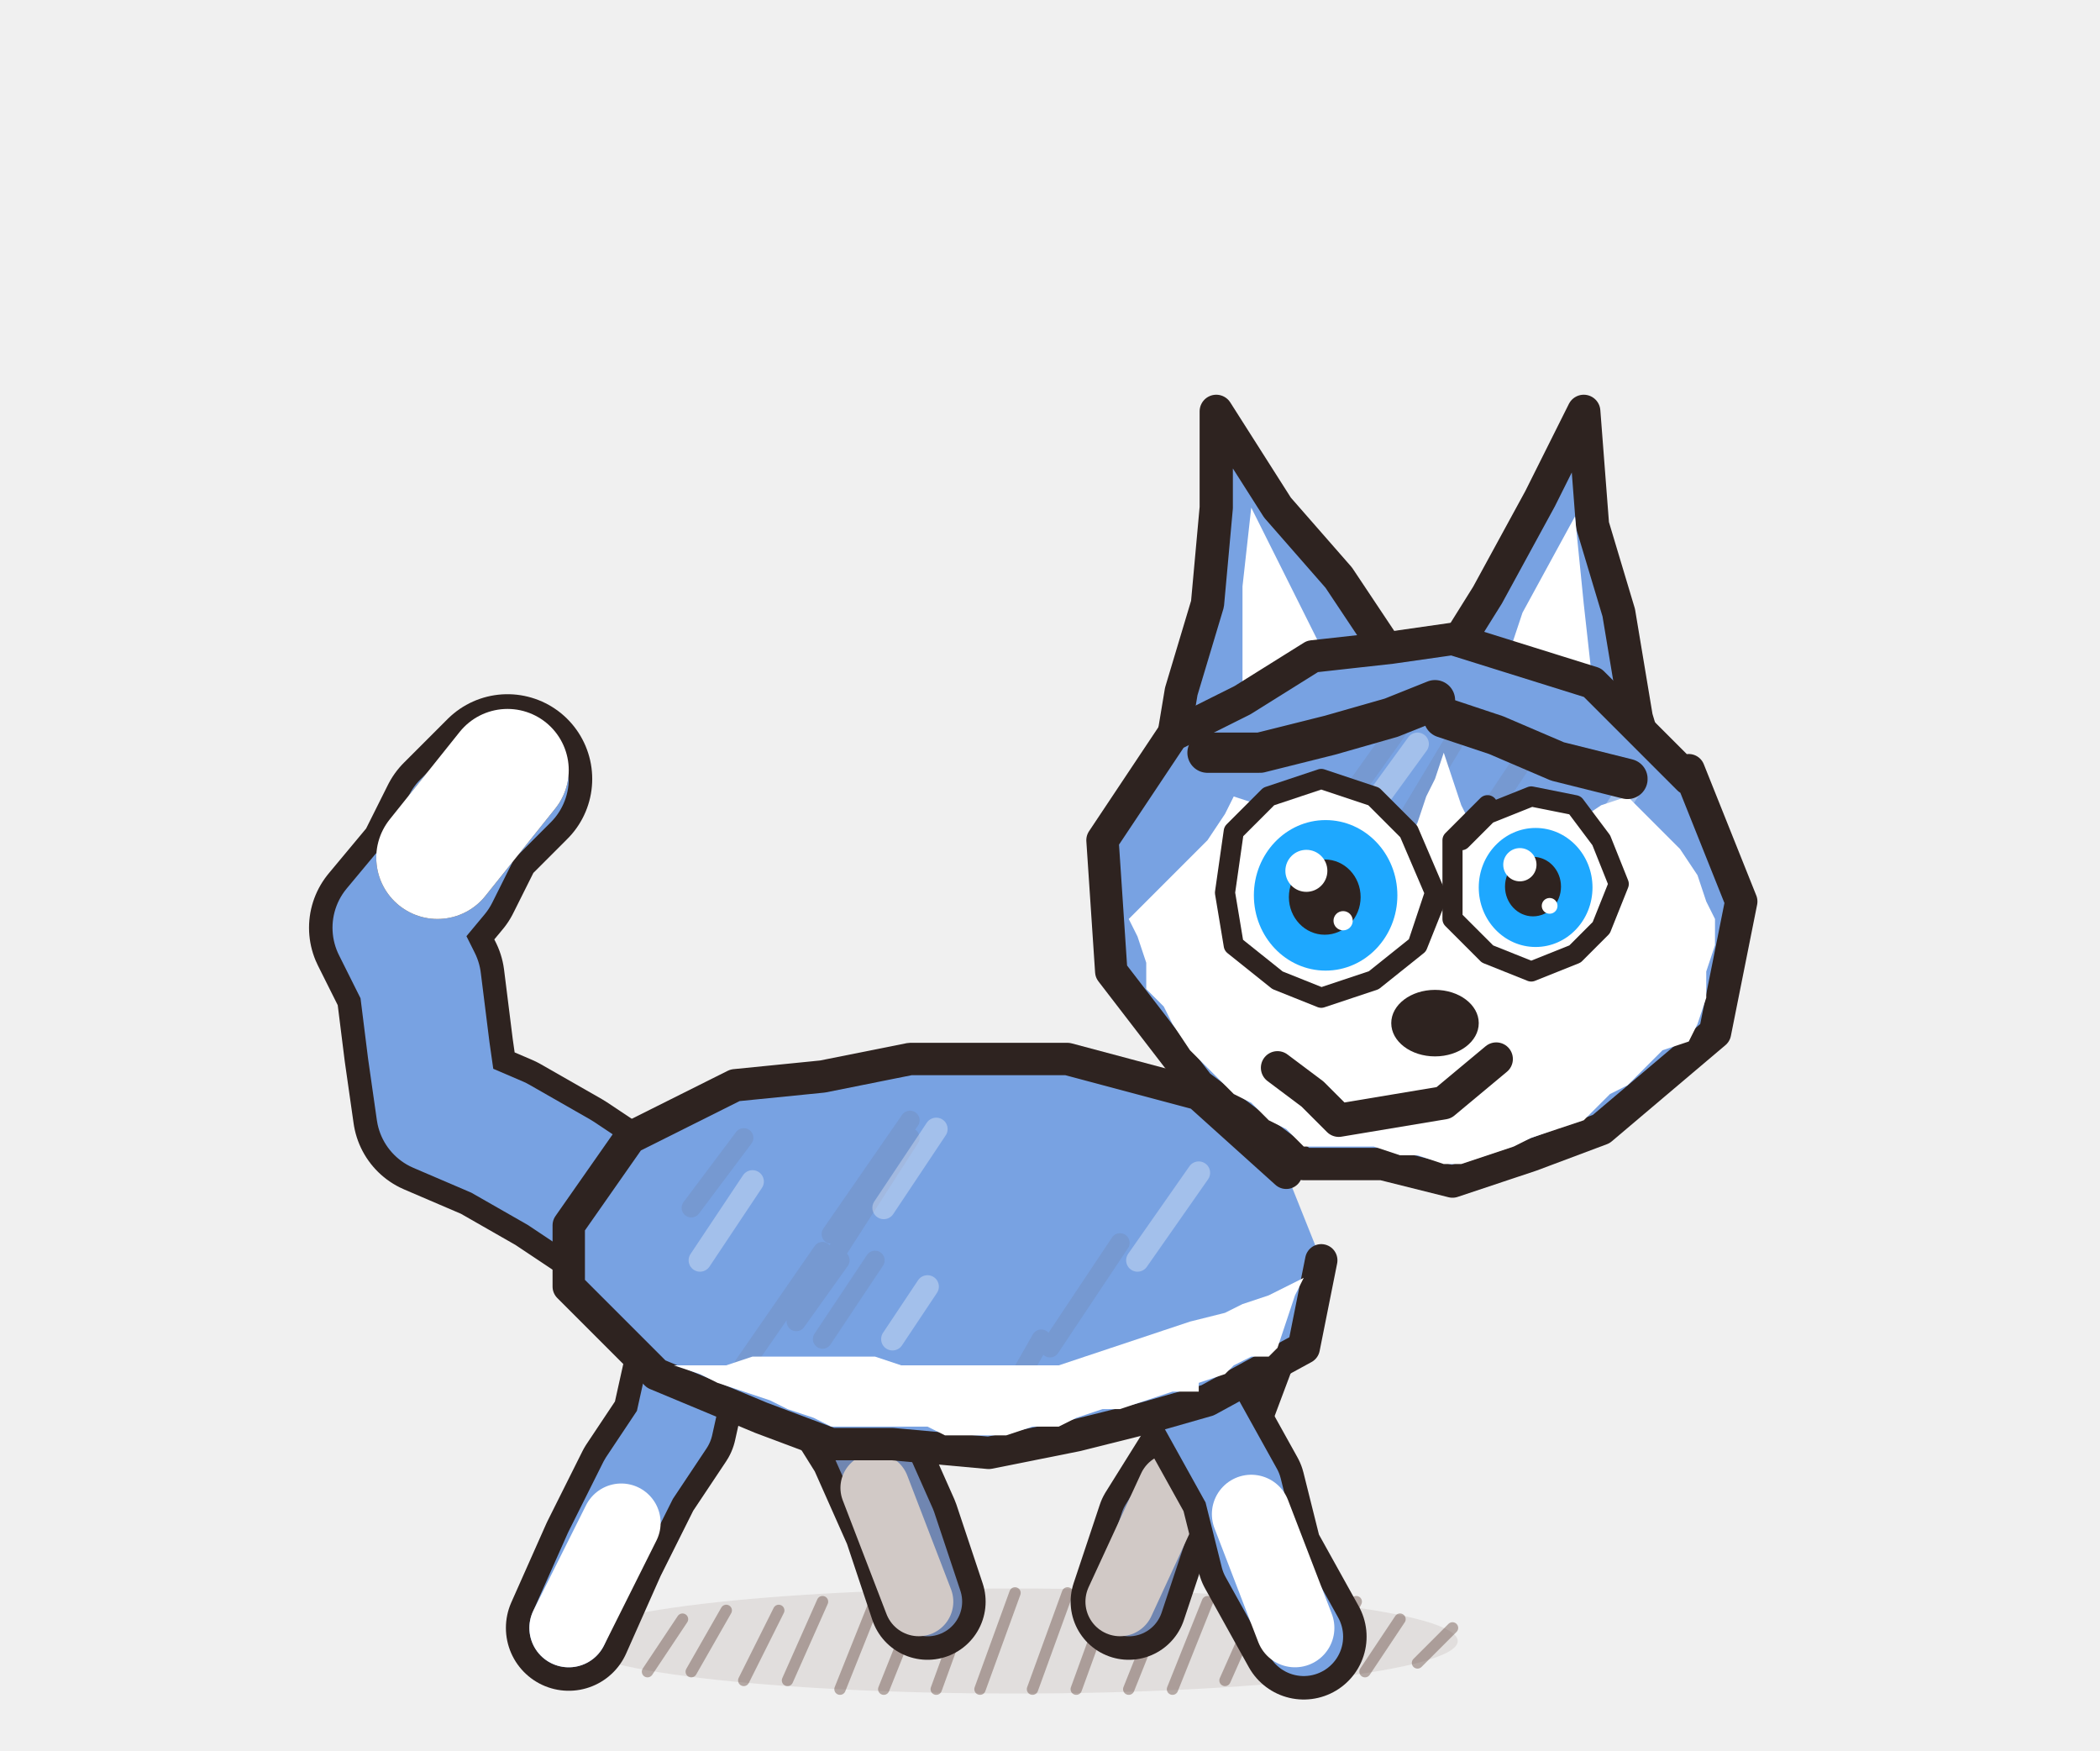
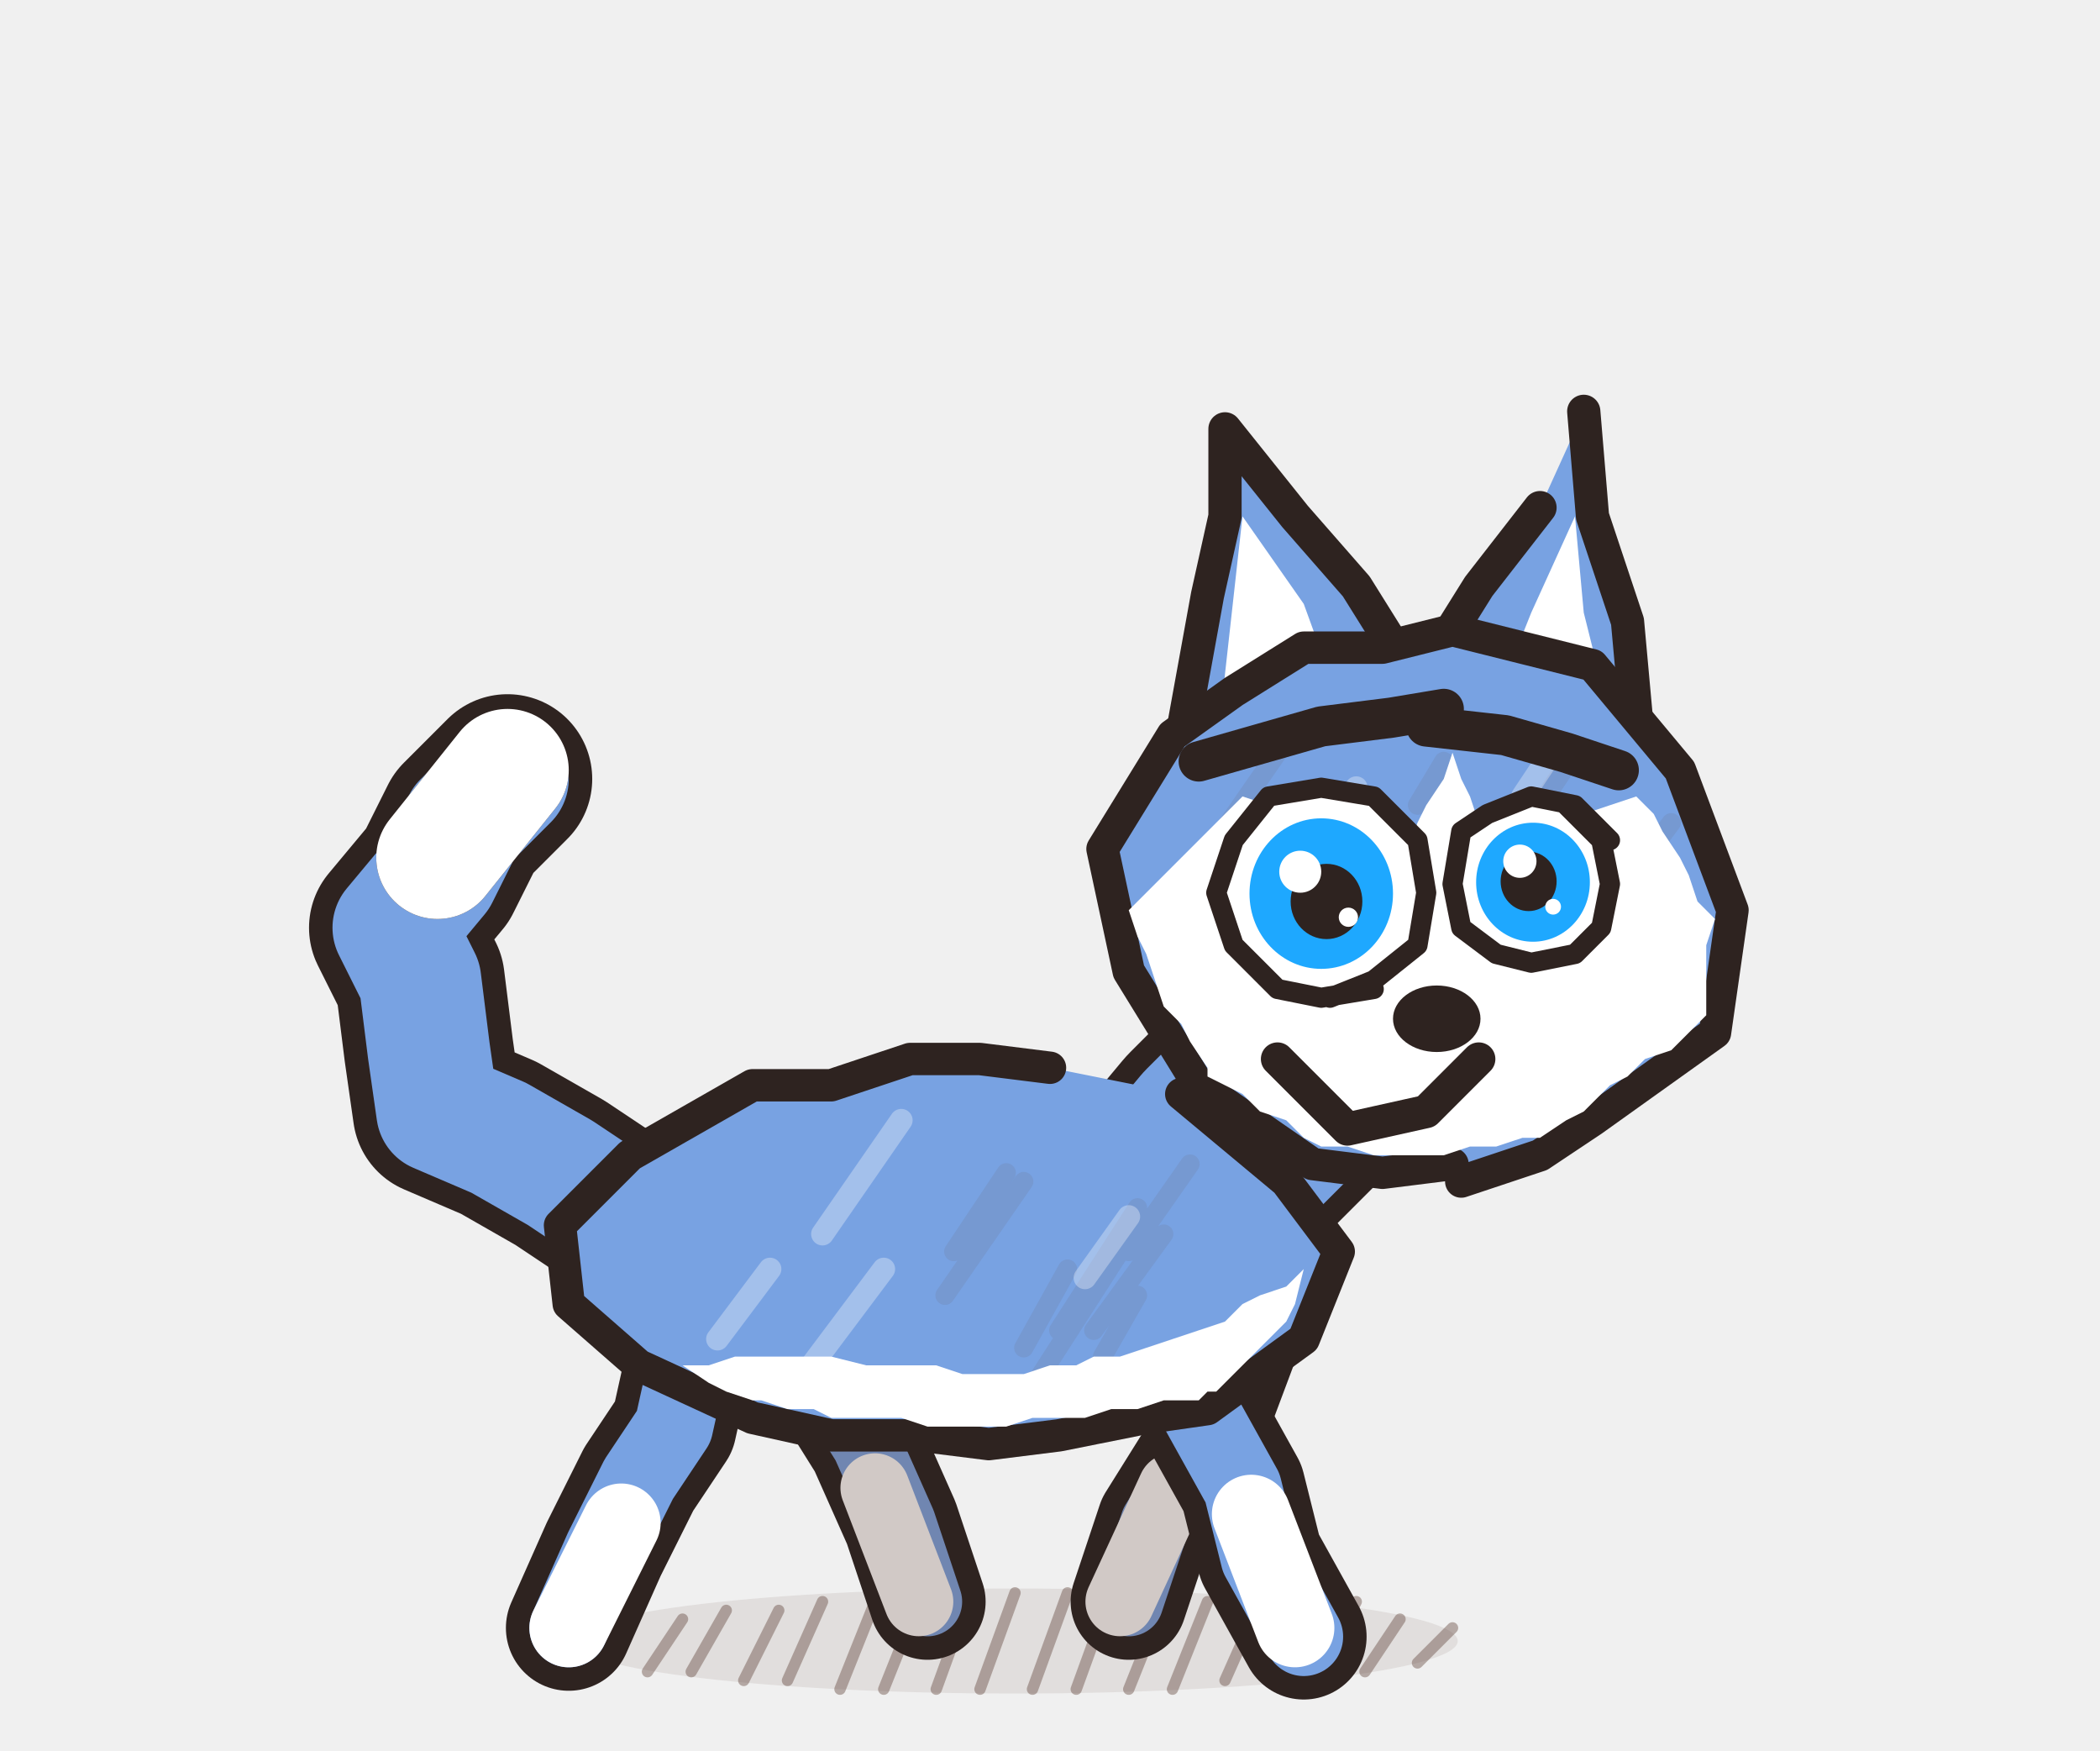
<svg xmlns="http://www.w3.org/2000/svg" width="240" height="200" class="pa-dog pa-pose-walk pa-d-anim" viewBox="0 0 240 200" role="img" aria-label="Frost the Husky, walk">
  <style>.pa-d-f1,.pa-d-f2{opacity:0}.pa-d-f0{animation:b0 1s steps(1,end) infinite}.pa-d-f1{animation:b1 1s steps(1,end) infinite}.pa-d-f2{animation:b2 1s steps(1,end) infinite}@keyframes b0{0%{opacity:1}33.333%{opacity:0}100%{opacity:0}}@keyframes b1{0%{opacity:0}33.333%{opacity:1}66.666%{opacity:0}100%{opacity:0}}@keyframes b2{0%{opacity:0}66.666%{opacity:1}100%{opacity:1}}.pa-d-tw{transform-box:fill-box;transform-origin:50% 50%}</style>
  <g>
    <ellipse cx="116" cy="187.5" rx="50.6" ry="6" fill="#5B3D32" opacity="0.1" />
    <path d="M68 189l4 -4M74 191l4 -6M79 191l4 -7M85 192l4 -8M90 192l4 -9M96 193l4 -10M101 193l4 -10M107 193l4 -11M112 193l4 -11M118 193l4 -11M123 193l4 -11M129 193l4 -10M134 193l4 -10M140 192l4 -9M145 192l4 -9M151 191l4 -8M156 191l4 -6M162 190l4 -4" stroke="#5B3D32" stroke-width="1.3" stroke-linecap="round" opacity="0.4" fill="none" />
    <g class="pa-d-f0">
      <path d="M70 138L64 134L57 130L50 127L49 120L48 112L45 106L50 100L53 94L58 89" fill="none" stroke="#2E2320" stroke-width="19.365" stroke-linecap="round" stroke-linejoin="round" />
      <path d="M70 138L64 134L57 130L50 127L49 120L48 112L45 106L50 100L53 94L58 89" fill="none" stroke="#78A2E2" stroke-width="14" stroke-linecap="round" stroke-linejoin="round" />
      <path d="M50 98L54 93L58 88" fill="none" stroke="#2E2320" stroke-width="14" stroke-linecap="round" stroke-linejoin="round" />
      <path d="M50 98L54 93L58 88" fill="none" stroke="#FFFFFF" stroke-width="14" stroke-linecap="round" stroke-linejoin="round" />
      <g class="pa-d-leg pa-d-leg-FH">
        <path d="M90 149L94 157L99 165L103 174L106 183" fill="none" stroke="#2E2320" stroke-width="13.285" stroke-linecap="round" stroke-linejoin="round" />
        <path d="M90 149L94 157L99 165L103 174L106 183" fill="none" stroke="#7086b1" stroke-width="7.92" stroke-linecap="round" stroke-linejoin="round" />
        <path d="M100 170L105 183" fill="none" stroke="#d1c9c6" stroke-width="7.9" stroke-linecap="round" stroke-linejoin="round" />
      </g>
      <g class="pa-d-leg pa-d-leg-FF">
        <path d="M143 150L140 158L137 166L132 174L129 183" fill="none" stroke="#2E2320" stroke-width="13.285" stroke-linecap="round" stroke-linejoin="round" />
        <path d="M143 150L140 158L137 166L132 174L129 183" fill="none" stroke="#7086b1" stroke-width="7.92" stroke-linecap="round" stroke-linejoin="round" />
        <path d="M134 170L128 183" fill="none" stroke="#d1c9c6" stroke-width="7.9" stroke-linecap="round" stroke-linejoin="round" />
      </g>
      <g class="pa-d-leg pa-d-leg-NH">
        <path d="M79 154L77 163L73 169L69 177L65 186" fill="none" stroke="#2E2320" stroke-width="14.365" stroke-linecap="round" stroke-linejoin="round" />
        <path d="M79 154L77 163L73 169L69 177L65 186" fill="none" stroke="#78A2E2" stroke-width="9" stroke-linecap="round" stroke-linejoin="round" />
        <path d="M71 174L65 186" fill="none" stroke="#FFFFFF" stroke-width="9" stroke-linecap="round" stroke-linejoin="round" />
      </g>
      <g class="pa-d-leg pa-d-leg-NF">
        <path d="M134 153L137 161L142 170L144 178L149 187" fill="none" stroke="#2E2320" stroke-width="14.365" stroke-linecap="round" stroke-linejoin="round" />
        <path d="M134 153L137 161L142 170L144 178L149 187" fill="none" stroke="#78A2E2" stroke-width="9" stroke-linecap="round" stroke-linejoin="round" />
        <path d="M143 173L148 186" fill="none" stroke="#FFFFFF" stroke-width="9" stroke-linecap="round" stroke-linejoin="round" />
      </g>
-       <path d="M151 144L149 154L138 160L131 162L123 164L113 166L102 165L95 165L87 162L75 157L65 147L65 140L72 130L84 124L94 123L104 121L111 121L122 121L137 125L147 134Z" fill="#78A2E2" />
-       <path d="M151 144L149 154L138 160L131 162L123 164L113 166L102 165L95 165L87 162L75 157L65 147L65 140L72 130L84 124L94 123L104 121L111 121L122 121L137 125L147 134" fill="none" stroke="#2E2320" stroke-width="3.7" stroke-linecap="round" stroke-linejoin="round" />
-       <path d="M95 144L104 130M79 138L85 130M104 128L95 141M94 153L100 144M115 160L119 153M85 156L94 143M128 142L120 154M91 151L96 144" stroke="#728cbb" stroke-width="2.2" stroke-linecap="round" opacity=".42" />
-       <path d="M102 153L106 147M107 129L101 138M130 144L137 134M86 135L80 144" stroke="#fff" stroke-width="2.6" stroke-linecap="round" opacity=".32" />
-       <path d="M77 156L80 156L83 156L86 155L89 155L92 155L94 155L97 155L100 155L103 156L105 156L108 156L111 156L115 156L118 156L121 156L124 155L127 154L130 153L133 152L136 151L140 150L142 149L145 148L147 147L149 146L148 148L147 151L146 154L145 155L143 155L141 156L140 157L137 158L137 159L134 159L131 160L128 161L126 161L123 162L121 163L118 163L115 164L111 164L108 164L106 163L103 163L100 163L97 163L95 163L93 162L90 161L88 160L85 159L82 158L80 157Z" fill="#FFFFFF" />
-       <path d="M143 87L133 91L135 79L138 69L139 58L139 47L146 58L153 66L161 78L151 80Z" fill="#78A2E2" />
-       <path d="M143 87L133 91L135 79L138 69L139 58L139 47L146 58L153 66L161 78L151 80L142 87" fill="none" stroke="#2E2320" stroke-width="3.8" stroke-linecap="round" stroke-linejoin="round" />
-       <path d="M141 89L142 78L142 67L143 58L148 68L154 80Z" fill="#FFFFFF" />
-       <path d="M172 82L165 76L170 68L176 57L181 47L182 60L185 70L187 82L190 92L181 87Z" fill="#78A2E2" />
-       <path d="M172 82L165 76L170 68L176 57L181 47L182 60L185 70L187 82L190 92L181 87" fill="none" stroke="#2E2320" stroke-width="3.8" stroke-linecap="round" stroke-linejoin="round" />
-       <path d="M171 79L174 70L180 59L181 69L182 78L185 89Z" fill="#FFFFFF" />
-       <path d="M193 88L199 103L196 118L183 129L175 132L166 135L158 133L149 133L137 124L127 111L126 96L134 84L142 80L150 75L159 74L166 73L182 78Z" fill="#78A2E2" />
-       <path d="M193 88L199 103L196 118L183 129L175 132L166 135L158 133L149 133L137 124L127 111L126 96L134 84L142 80L150 75L159 74L166 73L182 78L193 89" fill="none" stroke="#2E2320" stroke-width="3.7" stroke-linecap="round" stroke-linejoin="round" />
-       <path d="M166 85L160 95M155 90L160 83M170 93L174 87M187 96L180 106" stroke="#728cbb" stroke-width="2.2" stroke-linecap="round" opacity=".42" />
-       <path d="M154 96L162 85M181 98L187 89" stroke="#fff" stroke-width="2.6" stroke-linecap="round" opacity=".32" />
-       <path d="M129 105L132 102L134 100L136 98L138 96L140 93L141 91L144 92L146 94L149 95L151 96L153 98L156 100L158 101L159 99L161 96L162 94L163 91L164 89L165 86L166 89L167 92L168 94L169 97L170 99L173 98L175 97L177 95L180 94L183 92L186 91L188 93L190 95L192 97L194 100L195 103L196 105L196 108L195 111L195 114L194 117L193 119L190 120L188 122L186 124L184 125L182 127L181 128L178 129L175 130L173 131L170 132L167 133L165 133L162 132L160 132L157 131L154 131L152 131L149 131L147 129L145 128L143 126L141 125L139 123L138 122L136 120L134 117L133 115L131 113L131 110L130 107Z" fill="#FFFFFF" />
-       <path d="M164 103L162 108L157 112L151 114L146 112L141 108L140 102L141 95L145 91L151 89L157 91L161 95Z" fill="#FFFFFF" />
-       <path d="M164 103L162 108L157 112L151 114L146 112L141 108L140 102L141 95L145 91L151 89L157 91L161 95L164 102L162 108" fill="none" stroke="#2E2320" stroke-width="2.3" stroke-linecap="round" stroke-linejoin="round" />
-       <ellipse cx="151.5" cy="102.3" rx="8.2" ry="8.6" fill="#1EA8FF" />
-       <ellipse cx="151.4" cy="102.5" rx="4.1" ry="4.3" fill="#2E2320" />
-       <ellipse cx="149.3" cy="99.5" rx="2.4" ry="2.4" fill="#FFFFFF" />
-       <ellipse cx="153.5" cy="105.2" rx="1.1" ry="1.1" fill="#FFFFFF" />
-       <path d="M138 86L144 86L152 84L159 82L164 80" fill="none" stroke="#2E2320" stroke-width="4.6" stroke-linecap="round" stroke-linejoin="round" />
-       <path d="M167 96L170 93L175 91L180 92L183 96L185 101L183 106L180 109L175 111L170 109L166 105L166 101Z" fill="#FFFFFF" />
-       <path d="M167 96L170 93L175 91L180 92L183 96L185 101L183 106L180 109L175 111L170 109L166 105L166 101L166 96L170 92" fill="none" stroke="#2E2320" stroke-width="2.3" stroke-linecap="round" stroke-linejoin="round" />
-       <ellipse cx="175.5" cy="101.4" rx="6.5" ry="6.8" fill="#1EA8FF" />
-       <ellipse cx="175.2" cy="101.3" rx="3.2" ry="3.4" fill="#2E2320" />
-       <ellipse cx="173.7" cy="98.8" rx="1.9" ry="1.9" fill="#FFFFFF" />
-       <ellipse cx="177.1" cy="103.5" rx="0.9" ry="0.9" fill="#FFFFFF" />
-       <path d="M165 82L171 84L178 87L186 89" fill="none" stroke="#2E2320" stroke-width="4.6" stroke-linecap="round" stroke-linejoin="round" />
-       <ellipse cx="164" cy="116.9" rx="5" ry="3.8" fill="#2E2320" />
-       <path d="M146 122L150 125L153 128L165 126L171 121" fill="none" stroke="#2E2320" stroke-width="3.8" stroke-linecap="round" stroke-linejoin="round" />
+       <path d="M135 137L140 131L145 126L150 121L155 114" fill="none" stroke="#2E2320" stroke-width="30.565" stroke-linecap="round" stroke-linejoin="round" />
+       <path d="M135 137L140 131L145 126L150 121L155 114" fill="none" stroke="#78A2E2" stroke-width="25.2" stroke-linecap="round" stroke-linejoin="round" />
+       <path d="M135 125L147 135L153 143L149 153L138 161L131 162L121 164L113 165L105 164L95 164L86 162L73 156L65 149L64 140L72 132L86 124L95 124L104 121L112 121L120 122Z" fill="#78A2E2" />
+       <path d="M135 125L147 135L153 143L149 153L138 161L131 162L121 164L113 165L105 164L95 164L86 162L73 156L65 149L64 140L72 132L86 124L95 124L104 121L112 121L120 122" fill="none" stroke="#2E2320" stroke-width="3.7" stroke-linecap="round" stroke-linejoin="round" />
+       <path d="M121 152L130 138M133 141L125 152M115 134L109 143M119 157L128 143M126 155L130 148M129 143L136 133M117 154L122 145M108 148L117 135" stroke="#728cbb" stroke-width="2.2" stroke-linecap="round" opacity=".42" />
+       <path d="M94 141L103 128M82 153L88 145M92 157L101 145M124 146L129 139" stroke="#fff" stroke-width="2.6" stroke-linecap="round" opacity=".32" />
+       <path d="M78 156L81 156L84 155L86 155L89 155L92 155L95 155L99 156L101 156L104 156L107 156L110 157L113 157L117 157L120 156L123 156L125 155L128 155L131 154L134 153L137 152L140 151L142 149L144 148L147 147L149 145L148 149L147 151L145 153L143 155L141 157L139 159L138 159L137 160L133 160L130 161L127 161L124 162L121 162L118 162L115 163L112 163L109 163L106 163L103 162L100 162L97 162L95 162L93 161L90 161L87 160L86 160L83 159L81 158Z" fill="#FFFFFF" />
+       <path d="M140 49L148 59L155 67L160 75L152 80L142 85L134 90L136 79L138 68L140 59Z" fill="#78A2E2" />
+       <path d="M140 49L148 59L155 67L160 75L152 80L142 85L134 90L136 79L138 68L140 59L140 49" fill="none" stroke="#2E2320" stroke-width="3.8" stroke-linecap="round" stroke-linejoin="round" />
+       <path d="M139 88L140 77L141 68L142 59L149 69L153 80Z" fill="#FFFFFF" />
+       <path d="M181 47L182 59L186 71L187 82L189 91L182 87L173 82L164 75L169 67L176 58Z" fill="#78A2E2" />
+       <path d="M181 47L182 59L186 71L187 82L189 91L182 87L173 82L164 75L169 67L176 58" fill="none" stroke="#2E2320" stroke-width="3.8" stroke-linecap="round" stroke-linejoin="round" />
+       <path d="M171 80L175 70L180 59L181 70L183 78L184 88Z" fill="#FFFFFF" />
+       <path d="M166 133L158 134L150 133L137 124L129 111L126 97L134 84L141 79L149 74L158 74L166 72L182 76L192 88L198 104L196 118L182 128L176 132Z" fill="#78A2E2" />
+       <path d="M166 133L158 134L150 133L137 124L129 111L126 97L134 84L141 79L149 74L158 74L166 72L182 76L192 88L198 104L196 118L182 128L176 132L167 135" fill="none" stroke="#2E2320" stroke-width="3.7" stroke-linecap="round" stroke-linejoin="round" />
+       <path d="M146 86L137 99M188 98L191 94M162 92L165 87M180 86L174 95" stroke="#728cbb" stroke-width="2.2" stroke-linecap="round" opacity=".42" />
+       <path d="M178 85L174 91M151 97L155 90" stroke="#fff" stroke-width="2.6" stroke-linecap="round" opacity=".32" />
+       <path d="M129 104L131 102L134 99L136 97L138 95L140 93L142 91L145 92L148 94L150 95L153 96L155 97L157 99L160 100L161 97L162 94L163 92L165 89L166 86L167 89L168 91L169 94L170 97L171 100L174 98L176 96L179 94L181 93L184 92L187 91L189 93L190 95L192 98L193 100L194 103L196 105L195 108L195 111L195 113L195 116L193 118L191 120L188 121L186 123L184 124L182 126L181 127L179 128L176 130L174 130L171 131L168 131L165 132L163 132L160 132L157 132L154 131L151 131L149 130L147 128L144 127L142 125L140 124L138 123L138 122L136 119L135 117L133 115L132 112L131 109L130 107Z" fill="#FFFFFF" />
+       <path d="M157 113L151 114L146 113L141 108L139 102L141 96L145 91L151 90L157 91L162 96L163 102L162 108Z" fill="#FFFFFF" />
+       <path d="M157 113L151 114L146 113L141 108L139 102L141 96L145 91L151 90L157 91L162 96L163 102L162 108L157 112L152 114" fill="none" stroke="#2E2320" stroke-width="2.3" stroke-linecap="round" stroke-linejoin="round" />
+       <ellipse cx="151" cy="102.1" rx="8.2" ry="8.6" fill="#1EA8FF" />
+       <ellipse cx="151.6" cy="103" rx="4.1" ry="4.3" fill="#2E2320" />
+       <ellipse cx="148.6" cy="99.6" rx="2.4" ry="2.4" fill="#FFFFFF" />
+       <ellipse cx="154.1" cy="104.8" rx="1.1" ry="1.1" fill="#FFFFFF" />
+       <path d="M137 87L144 85L151 83L159 82L165 81" fill="none" stroke="#2E2320" stroke-width="4.6" stroke-linecap="round" stroke-linejoin="round" />
+       <path d="M179 92L183 96L184 101L183 106L180 109L175 110L171 109L167 106L166 101L167 95L170 93L175 91Z" fill="#FFFFFF" />
+       <path d="M179 92L183 96L184 101L183 106L180 109L175 110L171 109L167 106L166 101L167 95L170 93L175 91L180 92L184 96" fill="none" stroke="#2E2320" stroke-width="2.3" stroke-linecap="round" stroke-linejoin="round" />
+       <ellipse cx="175.2" cy="100.8" rx="6.5" ry="6.8" fill="#1EA8FF" />
+       <ellipse cx="174.7" cy="100.7" rx="3.2" ry="3.4" fill="#2E2320" />
+       <ellipse cx="173.7" cy="98.4" rx="1.9" ry="1.9" fill="#FFFFFF" />
+       <ellipse cx="177.5" cy="103.6" rx="0.9" ry="0.9" fill="#FFFFFF" />
+       <path d="M163 83L172 84L179 86L185 88" fill="none" stroke="#2E2320" stroke-width="4.6" stroke-linecap="round" stroke-linejoin="round" />
+       <ellipse cx="164.2" cy="116.4" rx="5" ry="3.8" fill="#2E2320" />
+       <path d="M146 121L150 125L154 129L163 127L169 121" fill="none" stroke="#2E2320" stroke-width="3.8" stroke-linecap="round" stroke-linejoin="round" />
    </g>
    <g class="pa-d-f1">
      <path d="M71 135L65 131L58 125L53 120L53 113L53 105L53 97L58 93L63 89L69 83" fill="none" stroke="#2E2320" stroke-width="19.365" stroke-linecap="round" stroke-linejoin="round" />
      <path d="M71 135L65 131L58 125L53 120L53 113L53 105L53 97L58 93L63 89L69 83" fill="none" stroke="#78A2E2" stroke-width="14" stroke-linecap="round" stroke-linejoin="round" />
      <path d="M58 91L64 88L69 84" fill="none" stroke="#2E2320" stroke-width="14" stroke-linecap="round" stroke-linejoin="round" />
      <path d="M58 91L64 88L69 84" fill="none" stroke="#FFFFFF" stroke-width="14" stroke-linecap="round" stroke-linejoin="round" />
      <g class="pa-d-leg pa-d-leg-FH">
        <path d="M90 145L90 152L92 161L91 167L90 174" fill="none" stroke="#2E2320" stroke-width="13.285" stroke-linecap="round" stroke-linejoin="round" />
        <path d="M90 145L90 152L92 161L91 167L90 174" fill="none" stroke="#7086b1" stroke-width="7.92" stroke-linecap="round" stroke-linejoin="round" />
        <path d="M91 164L90 175" fill="none" stroke="#d1c9c6" stroke-width="7.9" stroke-linecap="round" stroke-linejoin="round" />
      </g>
      <g class="pa-d-leg pa-d-leg-FF">
        <path d="M142 146L144 155L145 164L144 173L144 182" fill="none" stroke="#2E2320" stroke-width="13.285" stroke-linecap="round" stroke-linejoin="round" />
        <path d="M142 146L144 155L145 164L144 173L144 182" fill="none" stroke="#7086b1" stroke-width="7.92" stroke-linecap="round" stroke-linejoin="round" />
        <path d="M144 169L143 183" fill="none" stroke="#d1c9c6" stroke-width="7.9" stroke-linecap="round" stroke-linejoin="round" />
      </g>
      <g class="pa-d-leg pa-d-leg-NH">
        <path d="M80 151L80 159L81 169L80 177L81 187" fill="none" stroke="#2E2320" stroke-width="14.365" stroke-linecap="round" stroke-linejoin="round" />
        <path d="M80 151L80 159L81 169L80 177L81 187" fill="none" stroke="#78A2E2" stroke-width="9" stroke-linecap="round" stroke-linejoin="round" />
        <path d="M81 173L80 186" fill="none" stroke="#FFFFFF" stroke-width="9" stroke-linecap="round" stroke-linejoin="round" />
      </g>
      <g class="pa-d-leg pa-d-leg-NF">
        <path d="M132 150L134 157L134 164L133 171L133 179" fill="none" stroke="#2E2320" stroke-width="14.365" stroke-linecap="round" stroke-linejoin="round" />
        <path d="M132 150L134 157L134 164L133 171L133 179" fill="none" stroke="#78A2E2" stroke-width="9" stroke-linecap="round" stroke-linejoin="round" />
        <path d="M134 168L133 178" fill="none" stroke="#FFFFFF" stroke-width="9" stroke-linecap="round" stroke-linejoin="round" />
      </g>
-       <path d="M122 120L136 124L146 131L151 142L150 149L139 156L131 159L121 162L113 162L102 162L94 160L86 159L74 153L66 144L65 137L71 129L86 122L95 120L103 118L114 118Z" fill="#78A2E2" />
-       <path d="M122 120L136 124L146 131L151 142L150 149L139 156L131 159L121 162L113 162L102 162L94 160L86 159L74 153L66 144L65 137L71 129L86 122L95 120L103 118L114 118" fill="none" stroke="#2E2320" stroke-width="3.7" stroke-linecap="round" stroke-linejoin="round" />
-       <path d="M87 134L93 125M86 144L91 137M119 153L124 145M101 157L108 147M117 153L123 145M126 132L120 142M90 138L95 132M136 145L141 138" stroke="#728cbb" stroke-width="2.2" stroke-linecap="round" opacity=".42" />
-       <path d="M77 142L81 136M94 145L98 139M132 152L140 140M134 140L128 149" stroke="#fff" stroke-width="2.6" stroke-linecap="round" opacity=".32" />
-       <path d="M77 152L80 153L82 153L85 153L87 154L91 153L94 153L97 153L100 153L103 153L105 153L108 153L111 153L114 153L117 153L119 154L122 154L125 153L127 151L130 150L133 149L137 148L140 147L143 146L146 145L149 144L148 147L147 149L145 150L142 152L140 153L138 155L137 155L134 156L131 157L128 158L125 159L122 159L120 160L117 160L114 160L112 160L109 160L106 160L103 160L101 159L98 159L95 158L92 158L89 158L87 157L86 157L84 156L82 155L79 153Z" fill="#FFFFFF" />
-       <path d="M137 77L137 64L140 55L139 44L147 52L154 63L160 72L151 77L144 83L133 86Z" fill="#78A2E2" />
-       <path d="M137 77L137 64L140 55L139 44L147 52L154 63L160 72L151 77L144 83L133 86" fill="none" stroke="#2E2320" stroke-width="3.8" stroke-linecap="round" stroke-linejoin="round" />
-       <path d="M139 83L140 73L142 65L143 55L149 65L155 76Z" fill="#FFFFFF" />
-       <path d="M173 76L165 72L169 63L176 52L181 45L184 54L184 65L187 77L191 89L181 84Z" fill="#78A2E2" />
-       <path d="M173 76L165 72L169 63L176 52L181 45L184 54L184 65L187 77L191 89L181 84L174 77" fill="none" stroke="#2E2320" stroke-width="3.8" stroke-linecap="round" stroke-linejoin="round" />
-       <path d="M170 77L175 64L180 54L181 65L183 75L185 85Z" fill="#FFFFFF" />
-       <path d="M166 69L181 73L193 86L199 101L196 115L184 125L174 127L166 129L159 128L151 128L137 120L129 106L127 92L134 79L140 75L149 72L157 69Z" fill="#78A2E2" />
-       <path d="M166 69L181 73L193 86L199 101L196 115L184 125L174 127L166 129L159 128L151 128L137 120L129 106L127 92L134 79L140 75L149 72L157 69" fill="none" stroke="#2E2320" stroke-width="3.7" stroke-linecap="round" stroke-linejoin="round" />
-       <path d="M145 84L137 96M161 100L165 94M157 91L163 82M161 91L166 84" stroke="#728cbb" stroke-width="2.2" stroke-linecap="round" opacity=".42" />
-       <path d="M141 84L136 91M160 83L154 92" stroke="#fff" stroke-width="2.6" stroke-linecap="round" opacity=".32" />
-       <path d="M130 101L130 99L132 97L134 95L135 93L137 91L139 89L141 87L144 88L147 89L149 90L152 91L154 93L157 94L160 96L161 94L161 91L162 88L163 85L164 83L166 85L167 88L169 91L170 93L172 96L175 94L177 93L180 91L183 89L185 87L188 85L190 88L191 91L192 95L193 97L195 99L196 102L195 104L195 107L194 110L194 112L193 115L191 117L189 118L187 120L185 122L183 123L181 123L178 124L175 125L172 125L169 126L167 127L166 127L162 126L158 126L155 126L152 126L150 125L147 123L144 122L142 121L139 119L138 119L138 118L136 116L135 114L134 112L132 109L131 107L130 104Z" fill="#FFFFFF" />
-       <path d="M140 104L140 98L141 92L145 87L151 86L157 87L161 92L163 98L162 104L158 109L151 110L145 108Z" fill="#FFFFFF" />
-       <path d="M140 104L140 98L141 92L145 87L151 86L157 87L161 92L163 98L162 104L158 109L151 110L145 108L140 104L139 98" fill="none" stroke="#2E2320" stroke-width="2.3" stroke-linecap="round" stroke-linejoin="round" />
-       <ellipse cx="151.1" cy="98.4" rx="8.2" ry="8.6" fill="#1EA8FF" />
-       <ellipse cx="151.8" cy="99" rx="4.1" ry="4.3" fill="#2E2320" />
-       <ellipse cx="149.3" cy="95.1" rx="2.4" ry="2.4" fill="#FFFFFF" />
-       <ellipse cx="153.8" cy="101" rx="1.1" ry="1.1" fill="#FFFFFF" />
-       <path d="M138 82L145 82L152 79L158 78L165 77" fill="none" stroke="#2E2320" stroke-width="4.6" stroke-linecap="round" stroke-linejoin="round" />
-       <path d="M175 106L170 105L167 102L166 97L167 92L171 88L175 86L180 88L183 92L184 97L183 102L179 105Z" fill="#FFFFFF" />
-       <path d="M175 106L170 105L167 102L166 97L167 92L171 88L175 86L180 88L183 92L184 97L183 102L179 105L175 107L170 105" fill="none" stroke="#2E2320" stroke-width="2.3" stroke-linecap="round" stroke-linejoin="round" />
-       <ellipse cx="175" cy="96.9" rx="6.5" ry="6.8" fill="#1EA8FF" />
-       <ellipse cx="175.6" cy="97.2" rx="3.2" ry="3.4" fill="#2E2320" />
-       <ellipse cx="172.9" cy="95.1" rx="1.9" ry="1.9" fill="#FFFFFF" />
-       <ellipse cx="177.1" cy="98.9" rx="0.9" ry="0.9" fill="#FFFFFF" />
-       <path d="M165 79L171 80L178 83L187 84" fill="none" stroke="#2E2320" stroke-width="4.6" stroke-linecap="round" stroke-linejoin="round" />
-       <ellipse cx="164.7" cy="113.1" rx="5" ry="3.8" fill="#2E2320" />
-       <path d="M145 119L150 123L155 125L163 123L170 116" fill="none" stroke="#2E2320" stroke-width="3.8" stroke-linecap="round" stroke-linejoin="round" />
+       <path d="M135 134L140 129L144 123L149 117L155 111" fill="none" stroke="#2E2320" stroke-width="30.565" stroke-linecap="round" stroke-linejoin="round" />
+       <path d="M135 134L140 129L144 123L149 117L155 111" fill="none" stroke="#78A2E2" stroke-width="25.2" stroke-linecap="round" stroke-linejoin="round" />
+       <path d="M149 149L138 157L131 159L122 161L113 163L103 163L96 162L88 160L74 153L67 145L64 137L70 128L85 121L94 120L103 118L112 118L121 119L136 123L148 131L151 142Z" fill="#78A2E2" />
+       <path d="M149 149L138 157L131 159L122 161L113 163L103 163L96 162L88 160L74 153L67 145L64 137L70 128L85 121L94 120L103 118L112 118L121 119L136 123L148 131L151 142L150 149" fill="none" stroke="#2E2320" stroke-width="3.7" stroke-linecap="round" stroke-linejoin="round" />
+       <path d="M88 135L78 149M95 134L102 124M111 134L102 147M89 139L96 130M111 155L116 148M132 140L137 132M94 155L102 144M119 140L126 128" stroke="#728cbb" stroke-width="2.2" stroke-linecap="round" opacity=".42" />
+       <path d="M92 138L101 125M103 146L107 140M132 150L141 138M92 143L100 132" stroke="#fff" stroke-width="2.6" stroke-linecap="round" opacity=".32" />
+       <path d="M77 152L80 152L83 152L85 152L88 152L91 153L93 153L96 153L99 153L102 153L105 153L107 154L110 154L113 154L116 154L118 154L121 154L124 153L126 152L129 151L131 150L134 148L137 147L140 146L143 145L147 144L149 143L148 146L147 148L145 149L143 151L141 152L139 154L138 155L137 156L135 156L131 157L128 158L125 158L122 159L119 160L117 160L114 161L112 161L109 161L106 161L104 161L101 161L98 160L96 160L93 159L91 159L88 158L87 157L84 156L82 155L79 154Z" fill="#FFFFFF" />
+       <path d="M136 65L139 56L141 44L148 53L154 64L159 73L152 78L142 82L134 87L135 76Z" fill="#78A2E2" />
+       <path d="M136 65L139 56L141 44L148 53L154 64L159 73L152 78L142 82L134 87L135 76L137 65" fill="none" stroke="#2E2320" stroke-width="3.8" stroke-linecap="round" stroke-linejoin="round" />
+       <path d="M139 84L142 75L142 65L143 55L148 66L155 76Z" fill="#FFFFFF" />
+       <path d="M170 62L176 52L180 44L183 56L186 67L188 77L190 89L182 81L173 77L166 72Z" fill="#78A2E2" />
+       <path d="M170 62L176 52L180 44L183 56L186 67L188 77L190 89L182 81L173 77L166 72" fill="none" stroke="#2E2320" stroke-width="3.8" stroke-linecap="round" stroke-linejoin="round" />
+       <path d="M170 76L175 66L180 55L180 64L182 75L185 85Z" fill="#FFFFFF" />
+       <path d="M142 75L150 70L157 69L165 68L182 74L192 84L198 101L194 115L184 126L174 128L165 131L158 129L150 127L136 119L127 106L126 94L134 79Z" fill="#78A2E2" />
+       <path d="M142 75L150 70L157 69L165 68L182 74L192 84L198 101L194 115L184 126L174 128L165 131L158 129L150 127L136 119L127 106L126 94L134 79" fill="none" stroke="#2E2320" stroke-width="3.7" stroke-linecap="round" stroke-linejoin="round" />
+       <path d="M168 102L175 92M181 95L189 85M177 87L170 98M174 86L168 95" stroke="#728cbb" stroke-width="2.2" stroke-linecap="round" opacity=".42" />
+       <path d="M175 101L184 88M139 95L146 85" stroke="#fff" stroke-width="2.6" stroke-linecap="round" opacity=".32" />
+       <path d="M129 100L131 98L133 96L135 94L137 92L139 90L141 88L142 86L145 87L148 89L151 90L153 92L155 93L158 95L160 96L161 94L162 91L163 89L164 86L165 84L167 86L168 88L169 91L171 93L172 96L174 94L176 92L178 91L181 90L183 89L185 88L188 87L189 89L191 92L193 94L194 97L195 99L196 102L195 105L194 108L193 112L193 114L191 116L189 118L187 120L185 122L184 124L183 124L179 125L176 125L173 126L170 127L168 128L165 129L164 128L160 128L157 127L154 126L152 125L150 125L147 123L145 122L142 120L140 119L137 118L137 118L136 116L134 113L133 111L132 108L131 105L130 103Z" fill="#FFFFFF" />
+       <path d="M140 104L139 99L141 92L145 87L152 86L157 87L162 92L163 98L162 104L157 108L151 110L145 109Z" fill="#FFFFFF" />
+       <path d="M140 104L139 99L141 92L145 87L152 86L157 87L162 92L163 98L162 104L157 108L151 110L145 109L141 104L140 98" fill="none" stroke="#2E2320" stroke-width="2.3" stroke-linecap="round" stroke-linejoin="round" />
+       <ellipse cx="151" cy="98.6" rx="8.2" ry="8.6" fill="#1EA8FF" />
+       <ellipse cx="151.5" cy="98.6" rx="4.1" ry="4.3" fill="#2E2320" />
+       <ellipse cx="149" cy="95.7" rx="2.4" ry="2.4" fill="#FFFFFF" />
+       <ellipse cx="153.5" cy="100.7" rx="1.1" ry="1.1" fill="#FFFFFF" />
+       <path d="M137 82L145 82L152 79L159 78L164 77" fill="none" stroke="#2E2320" stroke-width="4.6" stroke-linecap="round" stroke-linejoin="round" />
+       <path d="M165 97L167 92L170 88L175 87L180 88L183 92L184 97L184 102L180 105L175 107L171 105L167 102Z" fill="#FFFFFF" />
+       <path d="M165 97L167 92L170 88L175 87L180 88L183 92L184 97L184 102L180 105L175 107L171 105L167 102L165 97L167 92" fill="none" stroke="#2E2320" stroke-width="2.3" stroke-linecap="round" stroke-linejoin="round" />
+       <ellipse cx="175.6" cy="97.3" rx="6.5" ry="6.8" fill="#1EA8FF" />
+       <ellipse cx="174.8" cy="97.2" rx="3.2" ry="3.4" fill="#2E2320" />
+       <ellipse cx="173.4" cy="94.6" rx="1.9" ry="1.9" fill="#FFFFFF" />
+       <ellipse cx="177.3" cy="98.9" rx="0.9" ry="0.9" fill="#FFFFFF" />
+       <path d="M165 78L171 80L180 83L186 85" fill="none" stroke="#2E2320" stroke-width="4.6" stroke-linecap="round" stroke-linejoin="round" />
+       <ellipse cx="164.4" cy="112.6" rx="5" ry="3.8" fill="#2E2320" />
+       <path d="M147 119L151 122L154 125L164 123L170 117" fill="none" stroke="#2E2320" stroke-width="3.8" stroke-linecap="round" stroke-linejoin="round" />
    </g>
    <g class="pa-d-f2">
      <path d="M70 138L63 136L56 135L48 135L43 128L41 122L37 114L40 108L41 101L43 93" fill="none" stroke="#2E2320" stroke-width="19.365" stroke-linecap="round" stroke-linejoin="round" />
      <path d="M70 138L63 136L56 135L48 135L43 128L41 122L37 114L40 108L41 101L43 93" fill="none" stroke="#78A2E2" stroke-width="14" stroke-linecap="round" stroke-linejoin="round" />
      <path d="M37 107L40 100L44 95" fill="none" stroke="#2E2320" stroke-width="14" stroke-linecap="round" stroke-linejoin="round" />
      <path d="M37 107L40 100L44 95" fill="none" stroke="#FFFFFF" stroke-width="14" stroke-linecap="round" stroke-linejoin="round" />
      <g class="pa-d-leg pa-d-leg-FH">
        <path d="M91 149L86 157L84 166L80 174L76 183" fill="none" stroke="#2E2320" stroke-width="13.285" stroke-linecap="round" stroke-linejoin="round" />
        <path d="M91 149L86 157L84 166L80 174L76 183" fill="none" stroke="#7086b1" stroke-width="7.92" stroke-linecap="round" stroke-linejoin="round" />
        <path d="M81 170L75 183" fill="none" stroke="#d1c9c6" stroke-width="7.9" stroke-linecap="round" stroke-linejoin="round" />
      </g>
      <g class="pa-d-leg pa-d-leg-FF">
        <path d="M144 148L147 157L152 166L155 174L158 183" fill="none" stroke="#2E2320" stroke-width="13.285" stroke-linecap="round" stroke-linejoin="round" />
        <path d="M144 148L147 157L152 166L155 174L158 183" fill="none" stroke="#7086b1" stroke-width="7.92" stroke-linecap="round" stroke-linejoin="round" />
        <path d="M153 170L158 183" fill="none" stroke="#d1c9c6" stroke-width="7.9" stroke-linecap="round" stroke-linejoin="round" />
      </g>
      <g class="pa-d-leg pa-d-leg-NH">
        <path d="M81 153L84 162L89 170L92 177L96 186" fill="none" stroke="#2E2320" stroke-width="14.365" stroke-linecap="round" stroke-linejoin="round" />
        <path d="M81 153L84 162L89 170L92 177L96 186" fill="none" stroke="#78A2E2" stroke-width="9" stroke-linecap="round" stroke-linejoin="round" />
        <path d="M90 173L95 186" fill="none" stroke="#FFFFFF" stroke-width="9" stroke-linecap="round" stroke-linejoin="round" />
      </g>
      <g class="pa-d-leg pa-d-leg-NF">
        <path d="M134 154L129 163L126 169L122 179L118 187" fill="none" stroke="#2E2320" stroke-width="14.365" stroke-linecap="round" stroke-linejoin="round" />
        <path d="M134 154L129 163L126 169L122 179L118 187" fill="none" stroke="#78A2E2" stroke-width="9" stroke-linecap="round" stroke-linejoin="round" />
        <path d="M124 174L118 186" fill="none" stroke="#FFFFFF" stroke-width="9" stroke-linecap="round" stroke-linejoin="round" />
      </g>
-       <path d="M96 163L87 163L74 157L66 149L65 139L72 131L84 125L93 124L103 121L112 122L121 122L136 126L147 135L153 143L149 153L139 160L131 164L123 166L112 164L104 165Z" fill="#78A2E2" />
-       <path d="M96 163L87 163L74 157L66 149L65 139L72 131L84 125L93 124L103 121L112 122L121 122L136 126L147 135L153 143L149 153L139 160L131 164L123 166L112 164L104 165L94 164" fill="none" stroke="#2E2320" stroke-width="3.7" stroke-linecap="round" stroke-linejoin="round" />
-       <path d="M95 132L89 141M106 129L98 141M87 136L79 148M109 144L115 135M137 146L129 158M92 156L99 146M104 143L108 137M117 133L109 144" stroke="#728cbb" stroke-width="2.2" stroke-linecap="round" opacity=".42" />
-       <path d="M125 143L131 136M100 157L108 146M114 137L118 131M122 137L126 131" stroke="#fff" stroke-width="2.6" stroke-linecap="round" opacity=".32" />
-       <path d="M76 155L79 155L82 156L85 156L88 156L91 156L94 157L97 157L100 157L103 157L105 157L108 157L111 157L114 157L117 157L119 157L122 157L125 156L129 155L132 153L135 152L138 151L141 150L144 148L146 147L149 145L148 149L147 152L145 154L143 155L140 157L138 159L137 159L134 160L132 161L130 162L127 163L124 164L121 164L118 163L115 163L111 163L108 163L105 163L103 163L101 163L98 162L94 161L91 161L88 161L87 161L85 161L83 159L80 158L78 157Z" fill="#FFFFFF" />
-       <path d="M136 69L138 59L141 50L147 60L153 68L159 76L152 82L142 88L133 91L137 82Z" fill="#78A2E2" />
-       <path d="M136 69L138 59L141 50L147 60L153 68L159 76L152 82L142 88L133 91L137 82" fill="none" stroke="#2E2320" stroke-width="3.8" stroke-linecap="round" stroke-linejoin="round" />
-       <path d="M140 89L141 78L141 70L142 59L147 71L153 80Z" fill="#FFFFFF" />
-       <path d="M183 59L185 70L187 82L191 93L181 88L173 83L164 77L170 67L175 59L180 49Z" fill="#78A2E2" />
-       <path d="M183 59L185 70L187 82L191 93L181 88L173 83L164 77L170 67L175 59L180 49" fill="none" stroke="#2E2320" stroke-width="3.8" stroke-linecap="round" stroke-linejoin="round" />
-       <path d="M170 82L175 71L180 60L181 70L183 79L185 90Z" fill="#FFFFFF" />
-       <path d="M182 130L176 133L165 136L158 134L150 134L137 124L129 113L126 98L135 86L143 79L150 76L157 75L167 74L181 77L194 89L198 106L196 119Z" fill="#78A2E2" />
-       <path d="M182 130L176 133L165 136L158 134L150 134L137 124L129 113L126 98L135 86L143 79L150 76L157 75L167 74L181 77L194 89L198 106L196 119L182 131" fill="none" stroke="#2E2320" stroke-width="3.7" stroke-linecap="round" stroke-linejoin="round" />
-       <path d="M157 97L161 91M163 106L172 94M165 92L170 86M181 89L175 97" stroke="#728cbb" stroke-width="2.2" stroke-linecap="round" opacity=".42" />
-       <path d="M182 88L176 96M160 91L165 84" stroke="#fff" stroke-width="2.6" stroke-linecap="round" opacity=".32" />
-       <path d="M130 105L132 103L133 100L135 98L137 96L140 94L142 92L145 93L147 94L150 96L152 97L155 98L157 100L160 101L161 99L162 96L163 94L165 91L166 88L167 91L167 94L168 96L169 99L170 101L173 100L175 98L178 97L180 95L182 93L185 92L187 90L189 92L190 95L191 97L192 99L193 102L194 105L195 108L195 111L195 114L194 117L193 119L191 121L189 122L187 124L185 125L183 127L181 129L180 129L178 130L175 131L173 132L170 133L167 134L165 134L161 133L158 132L155 132L152 132L149 131L147 129L145 127L143 126L141 124L139 123L138 122L136 120L134 117L133 115L131 113L131 111L130 108Z" fill="#FFFFFF" />
-       <path d="M151 115L145 113L141 109L139 103L141 97L145 92L152 91L157 92L161 96L163 103L162 109L157 113Z" fill="#FFFFFF" />
-       <path d="M151 115L145 113L141 109L139 103L141 97L145 92L152 91L157 92L161 96L163 103L162 109L157 113L152 115L145 113" fill="none" stroke="#2E2320" stroke-width="2.3" stroke-linecap="round" stroke-linejoin="round" />
-       <ellipse cx="151.3" cy="103.4" rx="8.2" ry="8.6" fill="#1EA8FF" />
-       <ellipse cx="151.9" cy="103.2" rx="4.1" ry="4.3" fill="#2E2320" />
-       <ellipse cx="149" cy="100.8" rx="2.4" ry="2.4" fill="#FFFFFF" />
-       <ellipse cx="153.9" cy="106.7" rx="1.1" ry="1.1" fill="#FFFFFF" />
-       <path d="M137 88L145 86L150 85L158 83L164 81" fill="none" stroke="#2E2320" stroke-width="4.6" stroke-linecap="round" stroke-linejoin="round" />
-       <path d="M180 93L183 97L184 102L184 106L180 110L175 111L170 110L166 107L165 101L167 97L170 93L175 92Z" fill="#FFFFFF" />
-       <path d="M180 93L183 97L184 102L184 106L180 110L175 111L170 110L166 107L165 101L167 97L170 93L175 92L180 93L183 97" fill="none" stroke="#2E2320" stroke-width="2.3" stroke-linecap="round" stroke-linejoin="round" />
-       <ellipse cx="174.8" cy="101.8" rx="6.5" ry="6.8" fill="#1EA8FF" />
-       <ellipse cx="175.2" cy="102.7" rx="3.2" ry="3.4" fill="#2E2320" />
-       <ellipse cx="173.2" cy="99.4" rx="1.9" ry="1.9" fill="#FFFFFF" />
-       <ellipse cx="176.7" cy="104" rx="0.9" ry="0.9" fill="#FFFFFF" />
-       <path d="M163 83L172 86L180 88L187 90" fill="none" stroke="#2E2320" stroke-width="4.6" stroke-linecap="round" stroke-linejoin="round" />
-       <ellipse cx="164.3" cy="117.9" rx="5" ry="3.8" fill="#2E2320" />
-       <path d="M145 123L150 127L154 130L164 127L171 121" fill="none" stroke="#2E2320" stroke-width="3.8" stroke-linecap="round" stroke-linejoin="round" />
+       <path d="M135 138L141 132L146 126L150 121L155 116" fill="none" stroke="#2E2320" stroke-width="30.565" stroke-linecap="round" stroke-linejoin="round" />
+       <path d="M135 138L141 132L146 126L150 121L155 116" fill="none" stroke="#78A2E2" stroke-width="25.2" stroke-linecap="round" stroke-linejoin="round" />
+       <path d="M74 157L65 148L64 140L72 130L85 125L94 123L105 122L113 122L121 121L136 126L146 134L153 144L149 154L139 160L131 163L123 164L113 166L104 166L96 165L86 162Z" fill="#78A2E2" />
+       <path d="M74 157L65 148L64 140L72 130L85 125L94 123L105 122L113 122L121 121L136 126L146 134L153 144L149 154L139 160L131 163L123 164L113 166L104 166L96 165L86 162" fill="none" stroke="#2E2320" stroke-width="3.7" stroke-linecap="round" stroke-linejoin="round" />
+       <path d="M137 146L129 158M92 156L99 146M104 143L108 137M117 133L109 144M102 152L110 142M103 128L94 141M131 142L123 154M98 147L102 141" stroke="#728cbb" stroke-width="2.2" stroke-linecap="round" opacity=".42" />
+       <path d="M114 137L118 131M122 137L126 131M104 141L109 135M103 128L95 139" stroke="#fff" stroke-width="2.6" stroke-linecap="round" opacity=".32" />
+       <path d="M76 156L79 156L82 156L84 156L87 156L90 156L93 156L96 155L99 155L103 155L106 156L109 156L112 156L115 156L118 157L121 157L124 156L127 155L130 154L132 153L135 152L137 151L140 149L143 149L147 148L150 147L149 150L147 152L145 154L143 155L141 156L139 158L138 159L136 159L133 160L131 161L128 162L125 162L122 163L119 163L116 163L113 164L110 164L107 164L104 164L101 164L98 163L95 163L92 162L90 161L87 160L85 159L82 158L79 157Z" fill="#FFFFFF" />
+       <path d="M137 82L138 71L140 59L140 50L147 58L152 69L159 77L152 83L143 88L135 91Z" fill="#78A2E2" />
+       <path d="M137 82L138 71L140 59L140 50L147 58L152 69L159 77L152 83L143 88L135 91L135 80" fill="none" stroke="#2E2320" stroke-width="3.8" stroke-linecap="round" stroke-linejoin="round" />
+       <path d="M139 88L142 79L141 69L143 59L149 70L155 81Z" fill="#FFFFFF" />
+       <path d="M180 50L183 60L186 71L188 82L191 92L183 88L173 83L164 77L170 68L175 58Z" fill="#78A2E2" />
+       <path d="M180 50L183 60L186 71L188 82L191 92L183 88L173 83L164 77L170 68L175 58L181 50" fill="none" stroke="#2E2320" stroke-width="3.8" stroke-linecap="round" stroke-linejoin="round" />
+       <path d="M171 81L175 70L181 59L180 70L183 81L184 90Z" fill="#FFFFFF" />
+       <path d="M157 75L167 74L181 77L194 89L198 106L196 119L182 131L176 133L166 135L157 133L149 133L137 125L127 111L127 97L133 85L142 80L150 75Z" fill="#78A2E2" />
+       <path d="M157 75L167 74L181 77L194 89L198 106L196 119L182 131L176 133L166 135L157 133L149 133L137 125L127 111L127 97L133 85L142 80L150 75" fill="none" stroke="#2E2320" stroke-width="3.7" stroke-linecap="round" stroke-linejoin="round" />
+       <path d="M152 95L157 88M174 87L165 99M170 92L163 102M179 103L187 91" stroke="#728cbb" stroke-width="2.2" stroke-linecap="round" opacity=".42" />
+       <path d="M169 101L176 92M169 94L176 84" stroke="#fff" stroke-width="2.6" stroke-linecap="round" opacity=".32" />
+       <path d="M129 106L130 104L132 102L134 100L136 98L138 96L141 93L143 91L145 93L148 95L150 97L153 99L156 100L160 101L161 98L162 95L163 93L164 90L165 87L166 90L168 93L169 96L170 99L171 102L173 100L176 98L178 97L180 95L183 94L185 92L187 90L189 93L190 96L191 98L193 101L195 103L196 106L195 109L195 112L194 115L193 119L191 121L189 123L187 125L185 126L183 128L181 130L180 130L177 131L175 132L172 132L169 133L166 133L164 133L161 132L157 131L153 131L150 131L148 130L146 129L143 127L141 125L138 124L137 122L136 120L134 118L133 116L131 114L130 111L129 109Z" fill="#FFFFFF" />
+       <path d="M141 97L145 92L152 90L157 92L161 97L164 103L162 109L157 114L151 115L145 113L140 109L139 103Z" fill="#FFFFFF" />
+       <path d="M141 97L145 92L152 90L157 92L161 97L164 103L162 109L157 114L151 115L145 113L140 109L139 103L140 96L145 92" fill="none" stroke="#2E2320" stroke-width="2.3" stroke-linecap="round" stroke-linejoin="round" />
+       <ellipse cx="152" cy="103.5" rx="8.2" ry="8.6" fill="#1EA8FF" />
+       <ellipse cx="151.7" cy="103.1" rx="4.1" ry="4.3" fill="#2E2320" />
+       <ellipse cx="148.9" cy="100.5" rx="2.4" ry="2.4" fill="#FFFFFF" />
+       <ellipse cx="154.3" cy="105.8" rx="1.1" ry="1.1" fill="#FFFFFF" />
+       <path d="M138 88L144 85L152 84L158 83L166 82" fill="none" stroke="#2E2320" stroke-width="4.6" stroke-linecap="round" stroke-linejoin="round" />
+       <path d="M180 110L175 111L171 110L167 107L165 102L167 97L170 93L175 92L179 93L183 97L185 102L184 107Z" fill="#FFFFFF" />
+       <path d="M180 110L175 111L171 110L167 107L165 102L167 97L170 93L175 92L179 93L183 97L185 102L184 107L180 110L175 111" fill="none" stroke="#2E2320" stroke-width="2.3" stroke-linecap="round" stroke-linejoin="round" />
+       <ellipse cx="175.1" cy="102.3" rx="6.5" ry="6.8" fill="#1EA8FF" />
+       <ellipse cx="175.1" cy="102.5" rx="3.2" ry="3.4" fill="#2E2320" />
+       <ellipse cx="173.1" cy="99.3" rx="1.9" ry="1.9" fill="#FFFFFF" />
+       <ellipse cx="177.5" cy="104.1" rx="0.9" ry="0.9" fill="#FFFFFF" />
+       <path d="M165 83L172 86L178 87L186 89" fill="none" stroke="#2E2320" stroke-width="4.6" stroke-linecap="round" stroke-linejoin="round" />
+       <ellipse cx="163.7" cy="117.6" rx="5" ry="3.8" fill="#2E2320" />
+       <path d="M146 124L151 127L154 130L164 127L171 122" fill="none" stroke="#2E2320" stroke-width="3.8" stroke-linecap="round" stroke-linejoin="round" />
    </g>
  </g>
</svg>
